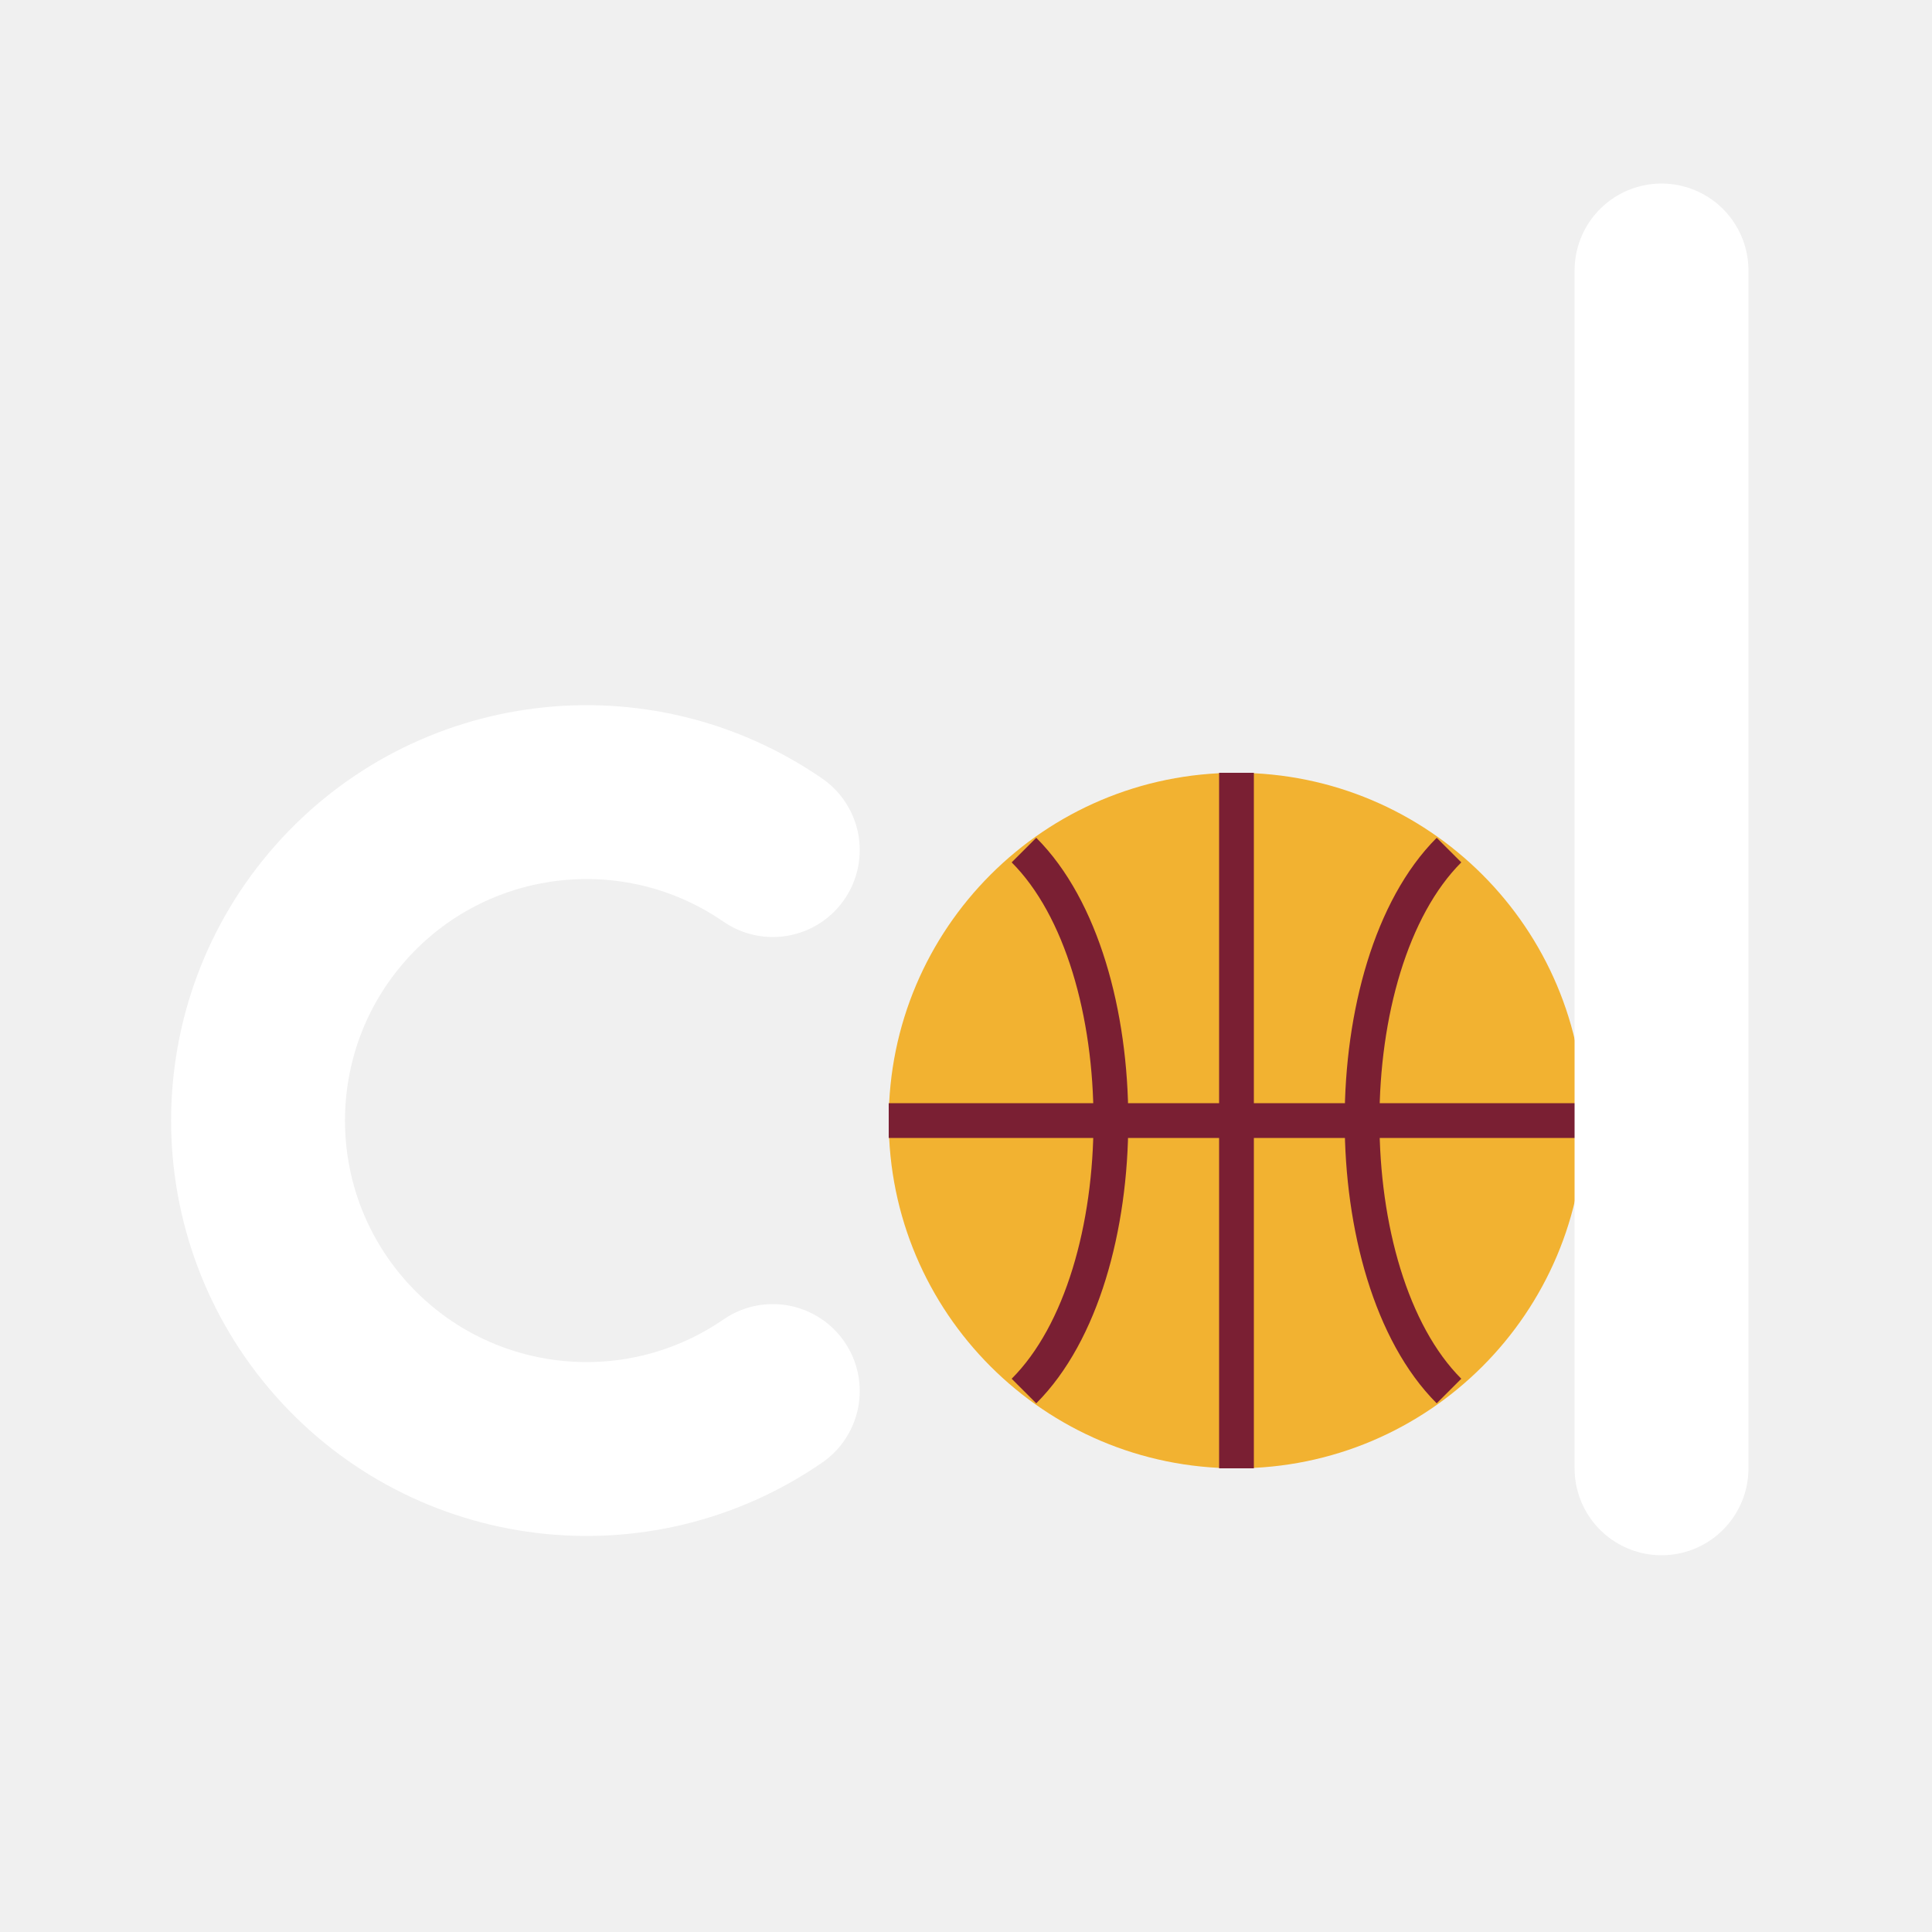
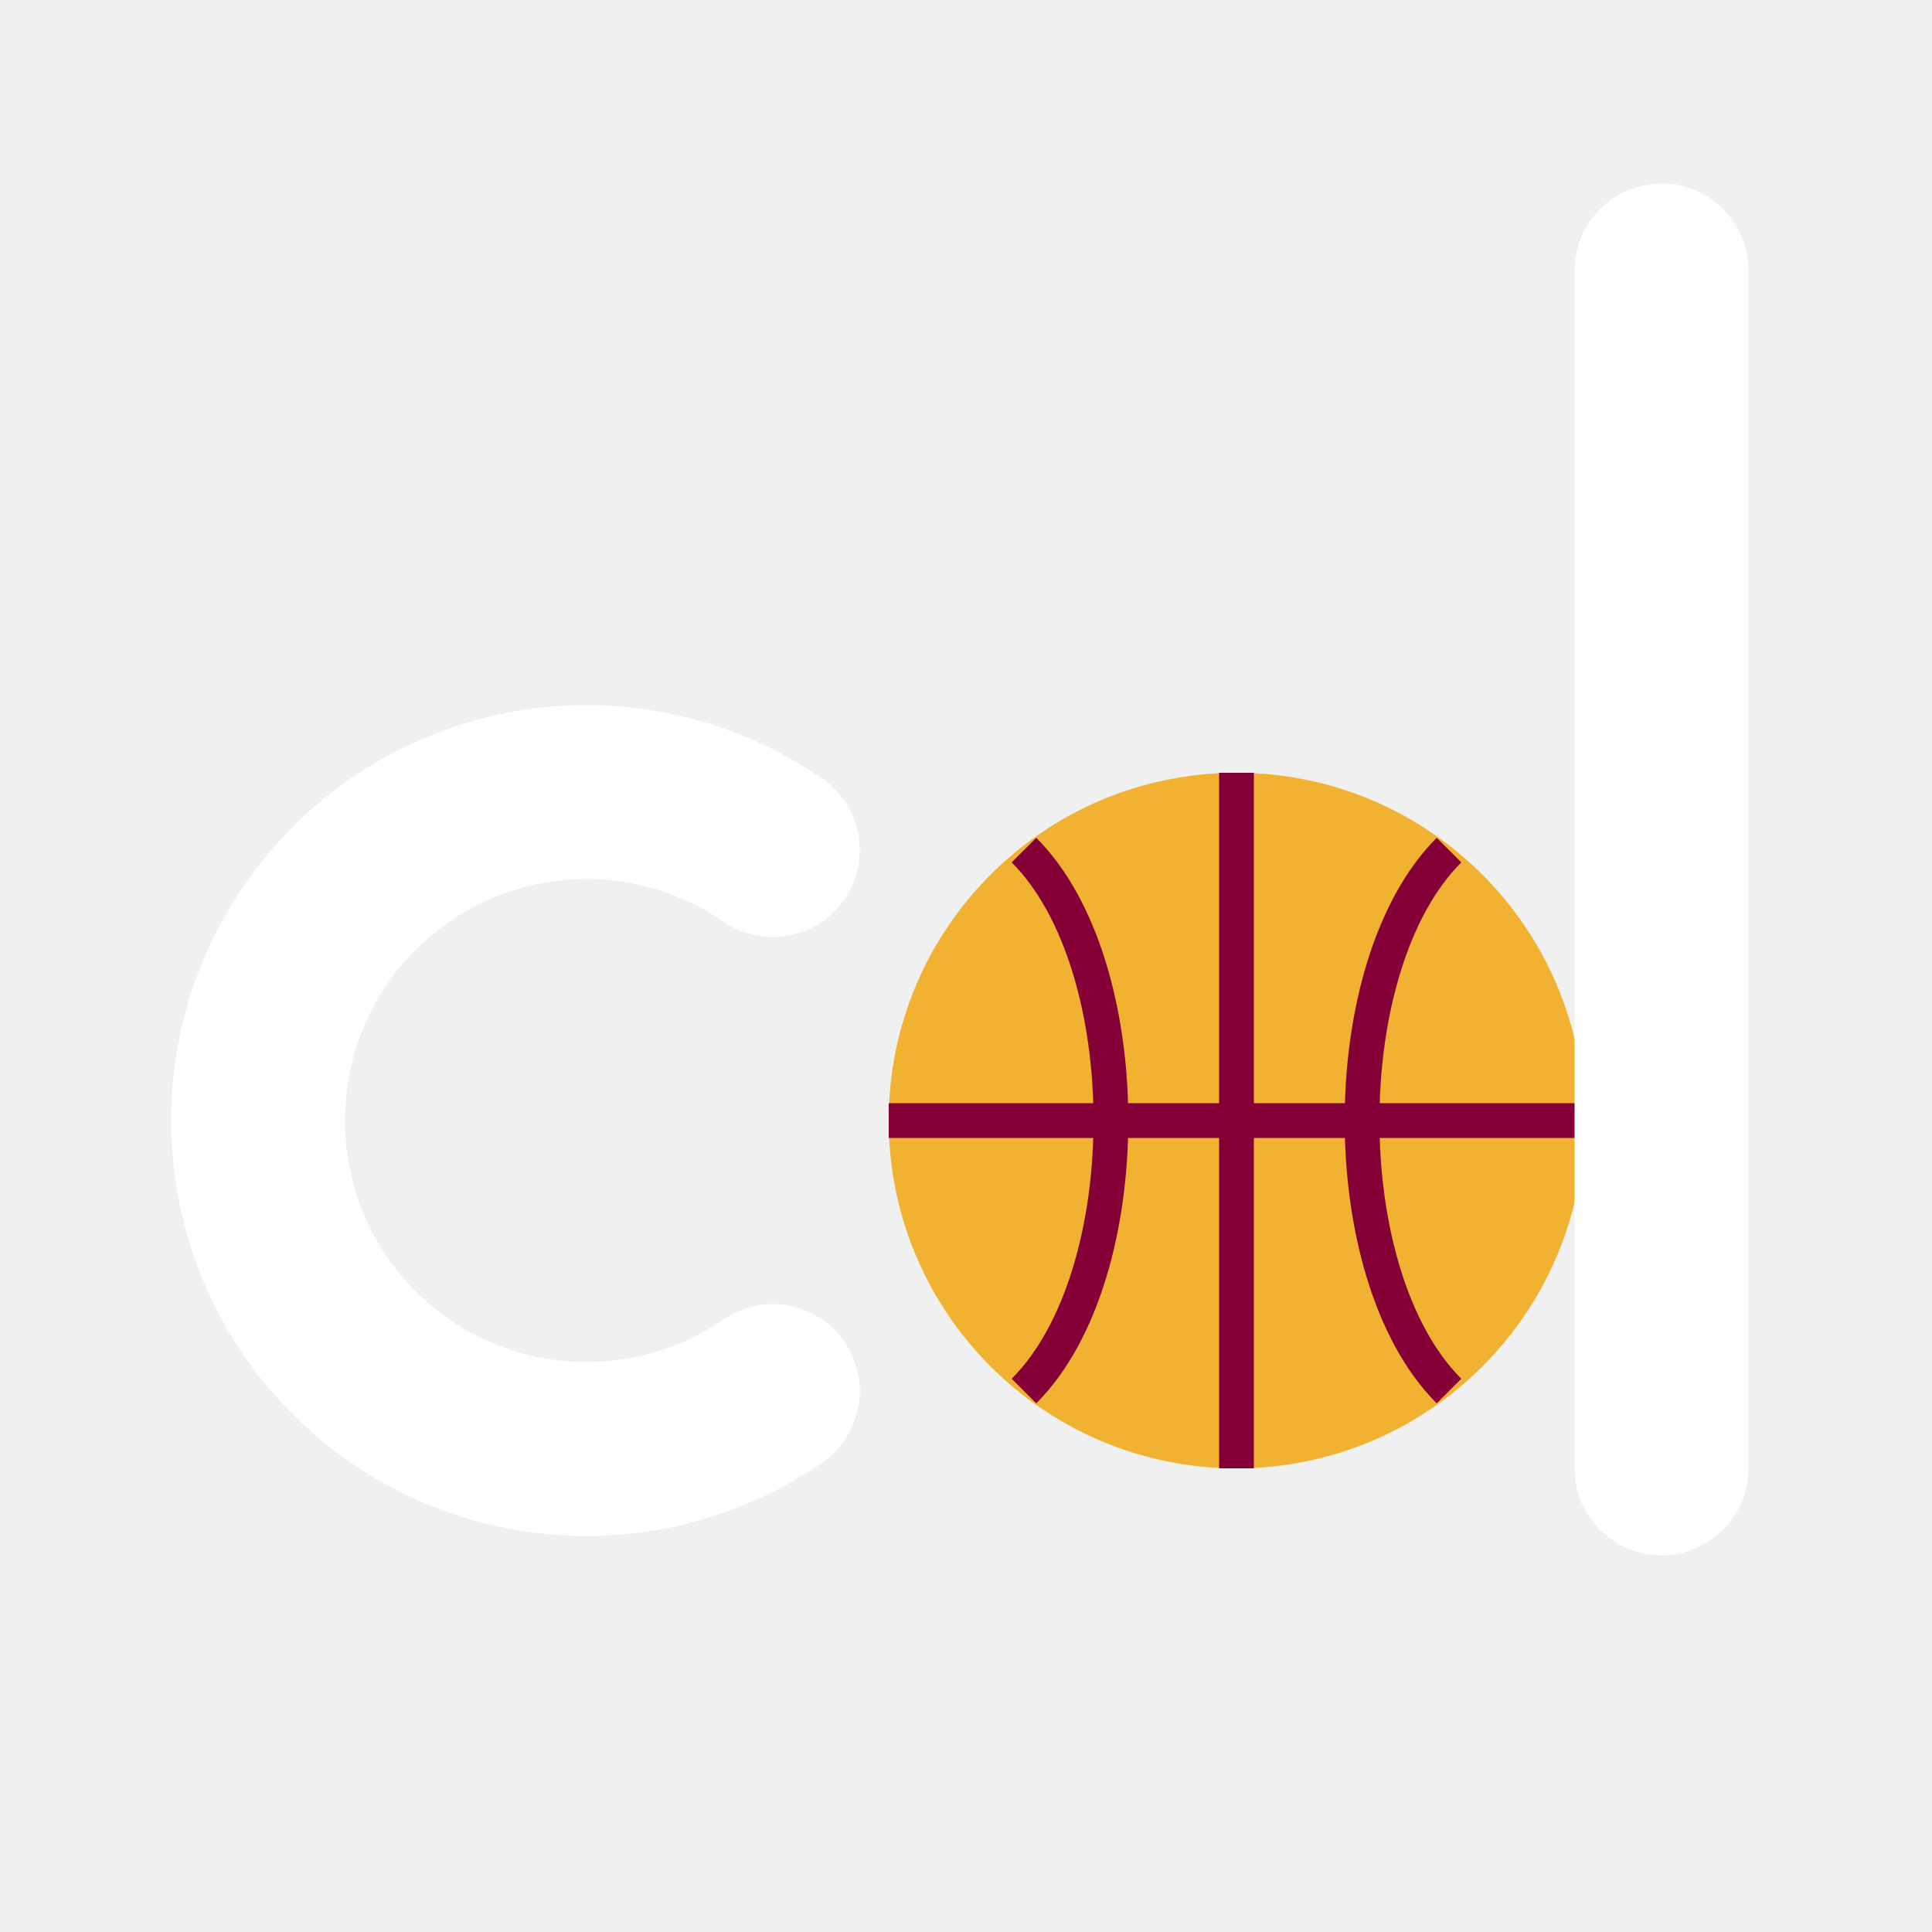
<svg xmlns="http://www.w3.org/2000/svg" viewBox="0 0 100 100">
  <path d="M40 44A17 17 0 1 0 40 72" stroke="#FFFFFF" stroke-width="9" stroke-linecap="round" fill="none" />
  <circle cx="64" cy="58" r="18" fill="#F2B231" />
-   <path d="M46 58H82M64 40V76M53 44C59 50 59 66 53 72M75 44C69 50 69 66 75 72" stroke="#7A1F33" stroke-width="1.8" fill="none" />
+   <path d="M46 58H82M64 40V76M53 44C59 50 59 66 53 72M75 44C69 50 69 66 75 72" stroke="#860038" stroke-width="1.8" fill="none" />
  <path d="M86 14V76" stroke="#FFFFFF" stroke-width="9" stroke-linecap="round" />
</svg>
